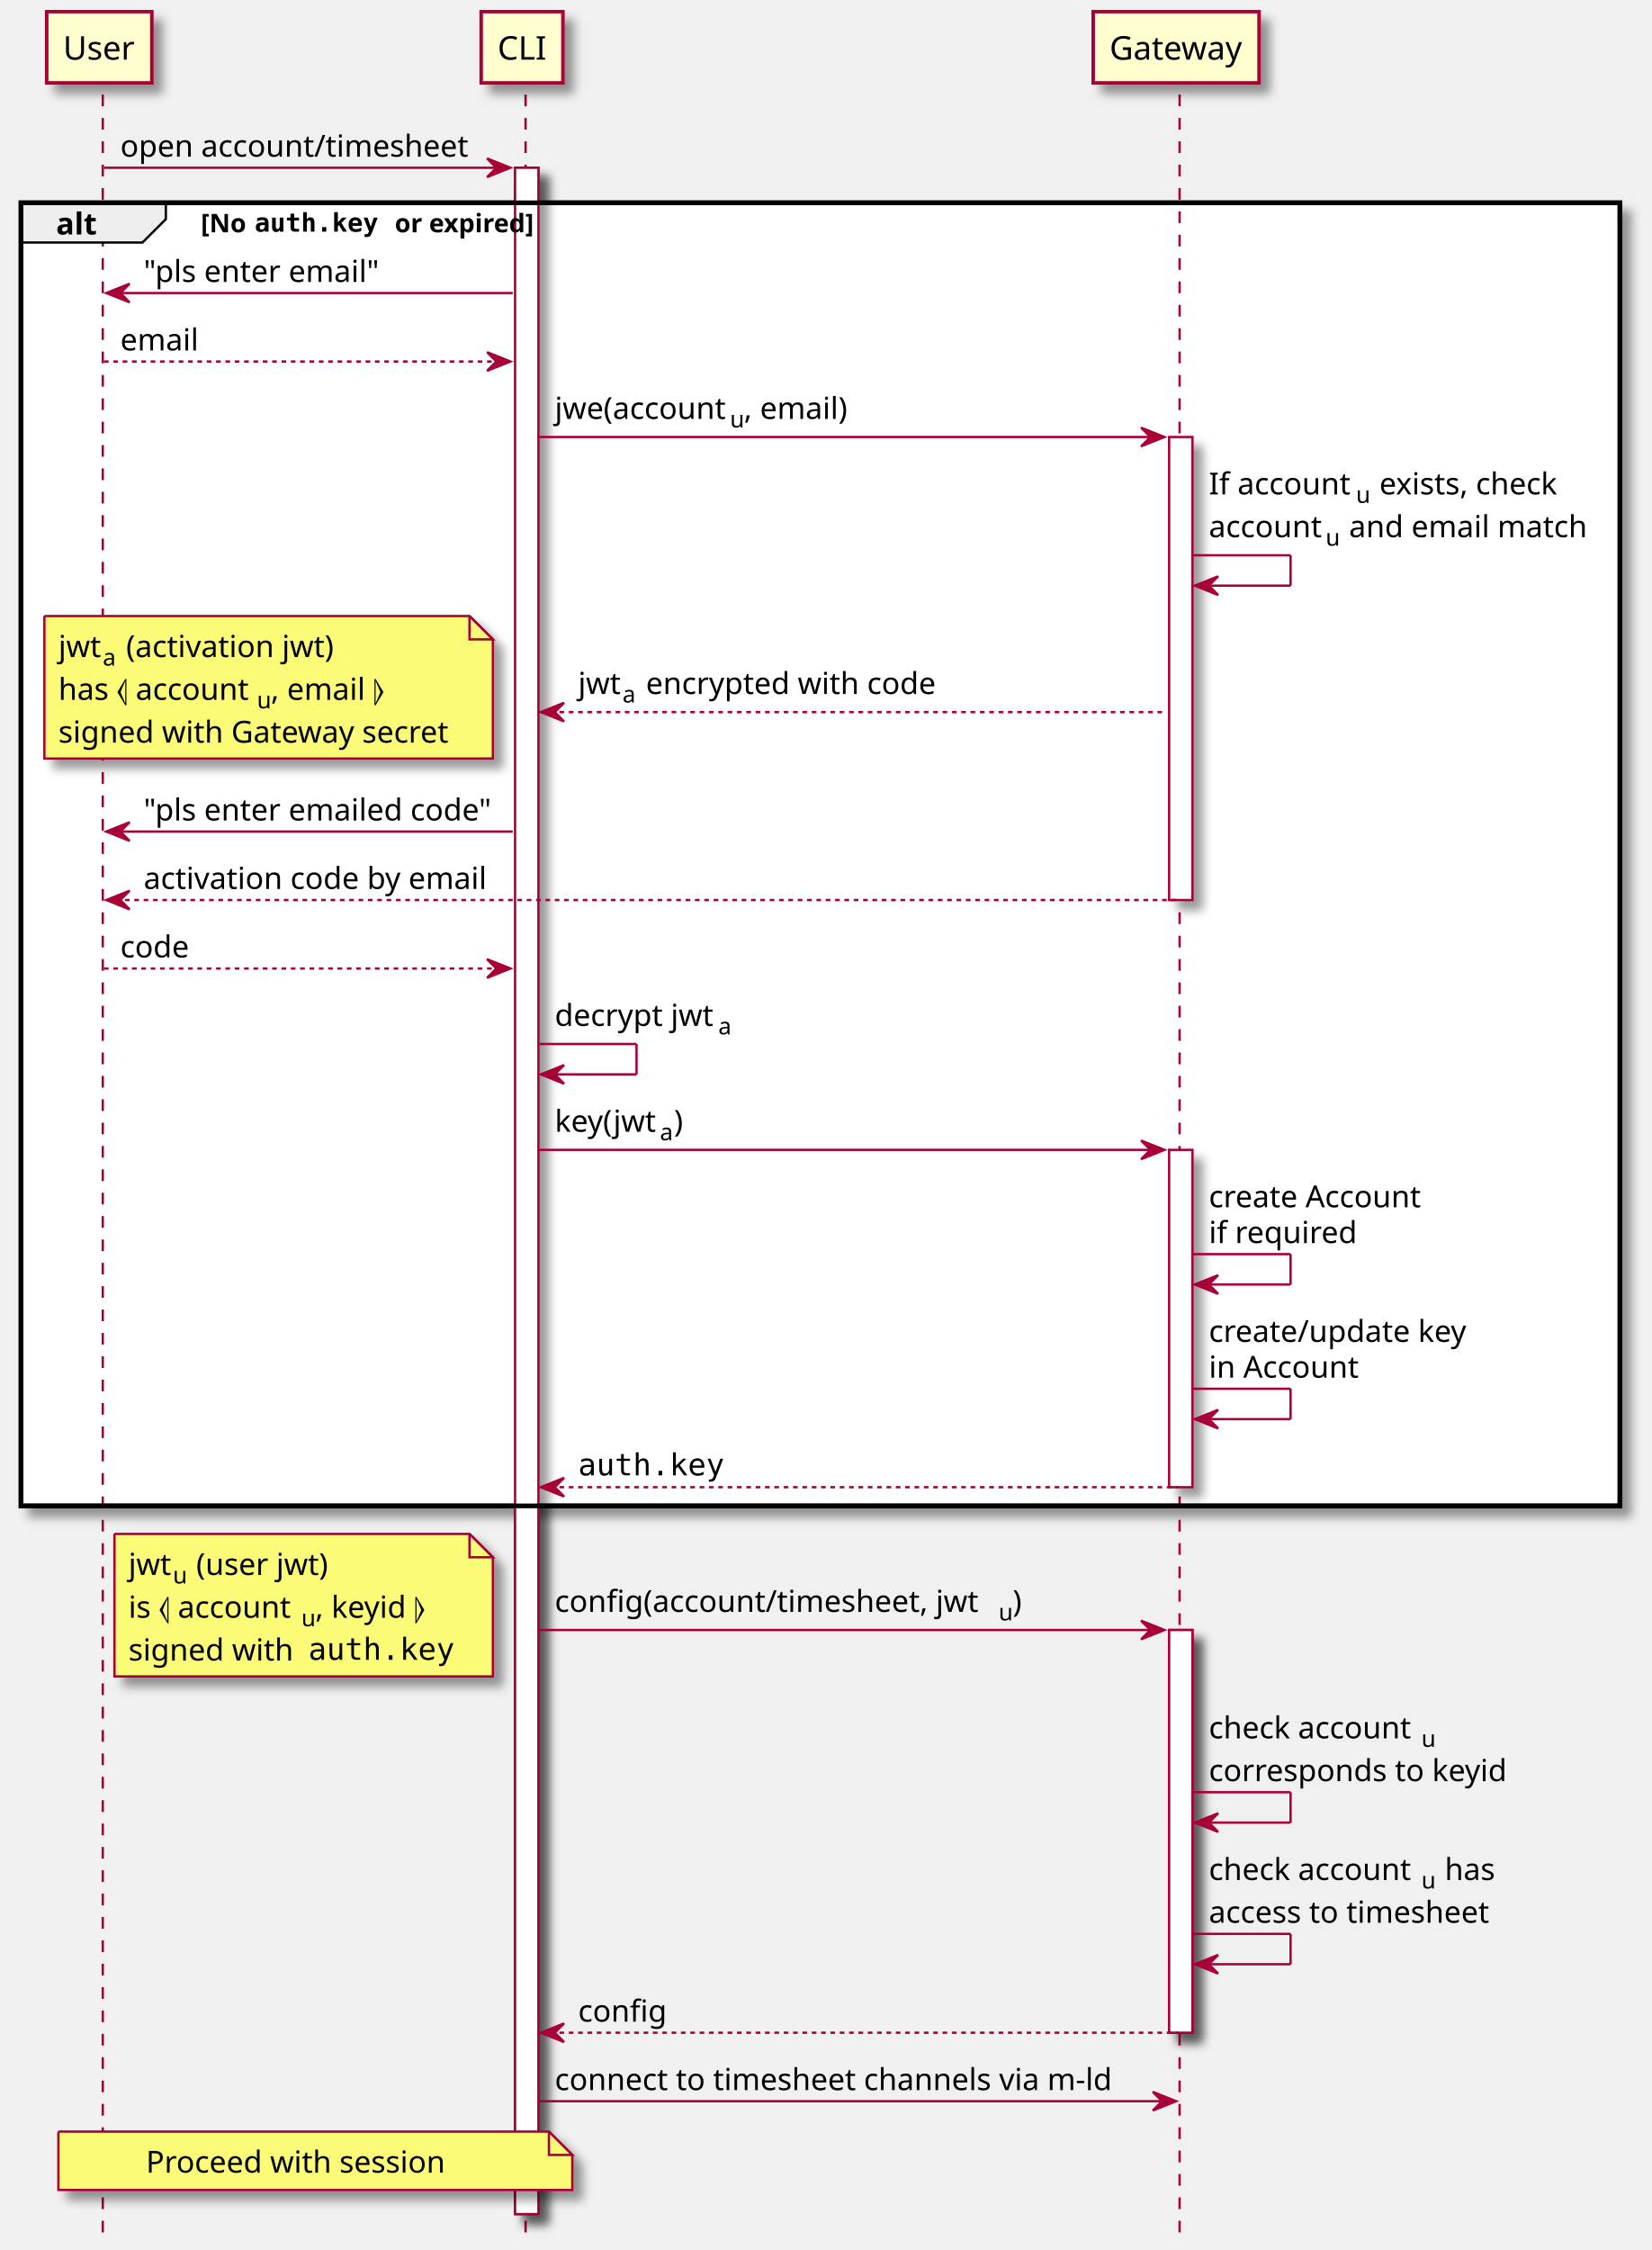
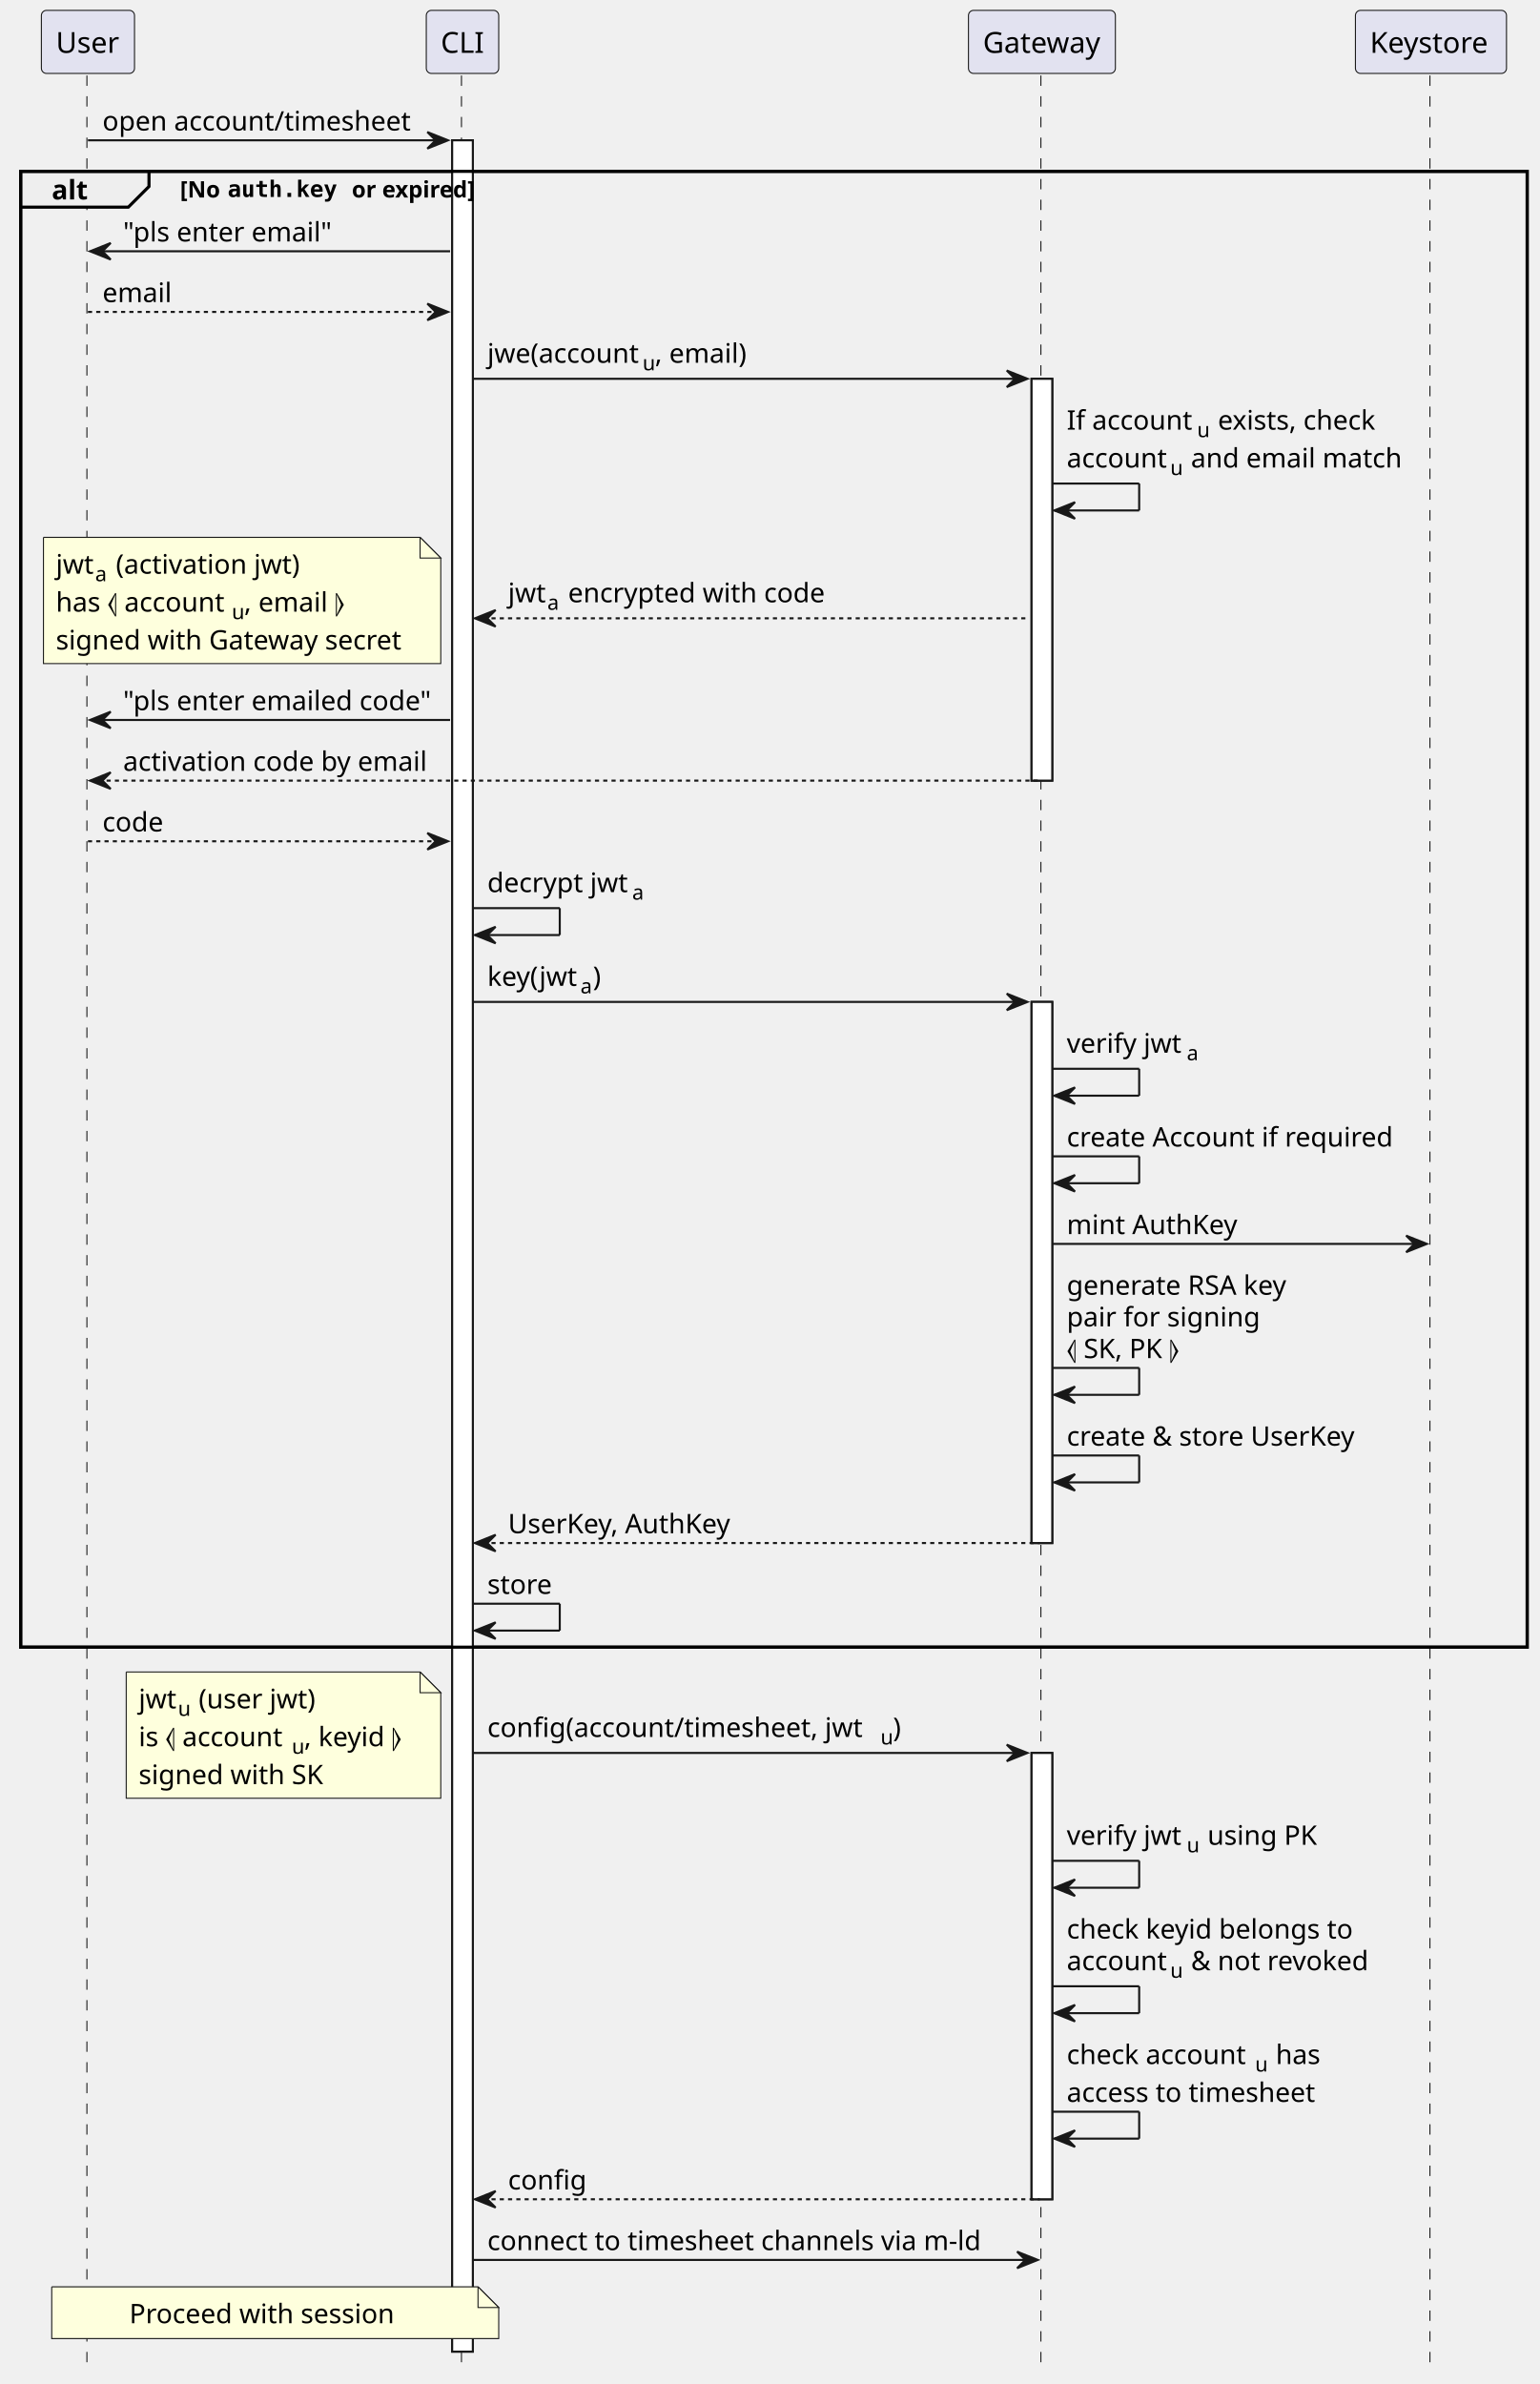
- <svg xmlns="http://www.w3.org/2000/svg" contentScriptType="application/ecmascript" contentStyleType="text/css" height="963px" preserveAspectRatio="none" style="width:707px;height:963px;background:#FFFFFF;" version="1.1" viewBox="0 0 707 963" width="707px" zoomAndPan="magnify">
-   <defs>
-     <filter height="300%" id="fnmnvqtg6krzo" width="300%" x="-1" y="-1">
-       <feGaussianBlur result="blurOut" stdDeviation="2.0" />
-       <feColorMatrix in="blurOut" result="blurOut2" type="matrix" values="0 0 0 0 0 0 0 0 0 0 0 0 0 0 0 0 0 0 .4 0" />
-       <feOffset dx="4.0" dy="4.0" in="blurOut2" result="blurOut3" />
-       <feBlend in="SourceGraphic" in2="blurOut3" mode="normal" />
-     </filter>
-   </defs>
+ <svg xmlns="http://www.w3.org/2000/svg" contentStyleType="text/css" height="1152px" preserveAspectRatio="none" style="width:744px;height:1152px;background:#FFFFFF;" version="1.1" viewBox="0 0 744 1152" width="744px" zoomAndPan="magnify">
+   <defs />
  <g>
-     <rect fill="#FFFFFF" filter="url(#fnmnvqtg6krzo)" height="875.828" style="stroke:#A80036;stroke-width:1.0;" width="10" x="220.5" y="71.799" />
-     <rect fill="#FFFFFF" filter="url(#fnmnvqtg6krzo)" height="198.174" style="stroke:#A80036;stroke-width:1.0;" width="10" x="500.5" y="187.041" />
-     <rect fill="#FFFFFF" filter="url(#fnmnvqtg6krzo)" height="144.375" style="stroke:#A80036;stroke-width:1.0;" width="10" x="500.5" y="492.147" />
-     <rect fill="#FFFFFF" filter="url(#fnmnvqtg6krzo)" height="172.363" style="stroke:#A80036;stroke-width:1.0;" width="10" x="500.5" y="697.643" />
-     <rect fill="#FFFFFF" filter="url(#fnmnvqtg6krzo)" height="557.723" style="stroke:#000000;stroke-width:2.0;" width="684.5" x="9" y="86.799" />
-     <line style="stroke:#A80036;stroke-width:1.0;stroke-dasharray:5.0,5.0;" x1="44" x2="44" y1="40.488" y2="956.627" />
-     <line style="stroke:#A80036;stroke-width:1.0;stroke-dasharray:5.0,5.0;" x1="225" x2="225" y1="40.488" y2="956.627" />
-     <line style="stroke:#A80036;stroke-width:1.0;stroke-dasharray:5.0,5.0;" x1="505" x2="505" y1="40.488" y2="956.627" />
-     <rect fill="#FEFECE" filter="url(#fnmnvqtg6krzo)" height="30.488" style="stroke:#A80036;stroke-width:1.5;" width="45" x="20" y="5" />
+     <rect fill="#FFFFFF" height="1068.559" style="stroke:#181818;stroke-width:1.0;" width="10" x="218.5" y="67.799" />
+     <rect fill="#FFFFFF" height="194.174" style="stroke:#181818;stroke-width:1.0;" width="10" x="498.5" y="183.041" />
+     <rect fill="#FFFFFF" height="261.484" style="stroke:#181818;stroke-width:1.0;" width="10" x="498.5" y="484.147" />
+     <rect fill="#FFFFFF" height="215.674" style="stroke:#181818;stroke-width:1.0;" width="10" x="498.5" y="847.062" />
+     <rect fill="none" height="713.143" style="stroke:#000000;stroke-width:1.5;" width="728" x="10" y="82.799" />
+     <line style="stroke:#181818;stroke-width:0.5;stroke-dasharray:5.0,5.0;" x1="42" x2="42" y1="36.488" y2="1145.357" />
+     <line style="stroke:#181818;stroke-width:0.5;stroke-dasharray:5.0,5.0;" x1="223" x2="223" y1="36.488" y2="1145.357" />
+     <line style="stroke:#181818;stroke-width:0.5;stroke-dasharray:5.0,5.0;" x1="503" x2="503" y1="36.488" y2="1145.357" />
+     <line style="stroke:#181818;stroke-width:0.5;stroke-dasharray:5.0,5.0;" x1="691" x2="691" y1="36.488" y2="1145.357" />
+     <rect fill="#E2E2F0" height="30.488" rx="2.5" ry="2.5" style="stroke:#181818;stroke-width:0.5;" width="45" x="20" y="5" />
    <text fill="#000000" font-family="sans-serif" font-size="14" lengthAdjust="spacing" textLength="31" x="27" y="25.535">User</text>
-     <rect fill="#FEFECE" filter="url(#fnmnvqtg6krzo)" height="30.488" style="stroke:#A80036;stroke-width:1.5;" width="35" x="206" y="5" />
+     <rect fill="#E2E2F0" height="30.488" rx="2.5" ry="2.5" style="stroke:#181818;stroke-width:0.5;" width="35" x="206" y="5" />
    <text fill="#000000" font-family="sans-serif" font-size="14" lengthAdjust="spacing" textLength="21" x="213" y="25.535">CLI</text>
-     <rect fill="#FEFECE" filter="url(#fnmnvqtg6krzo)" height="30.488" style="stroke:#A80036;stroke-width:1.5;" width="71" x="468" y="5" />
+     <rect fill="#E2E2F0" height="30.488" rx="2.5" ry="2.5" style="stroke:#181818;stroke-width:0.5;" width="71" x="468" y="5" />
    <text fill="#000000" font-family="sans-serif" font-size="14" lengthAdjust="spacing" textLength="57" x="475" y="25.535">Gateway</text>
-     <rect fill="#FFFFFF" filter="url(#fnmnvqtg6krzo)" height="875.828" style="stroke:#A80036;stroke-width:1.0;" width="10" x="220.5" y="71.799" />
-     <rect fill="#FFFFFF" filter="url(#fnmnvqtg6krzo)" height="198.174" style="stroke:#A80036;stroke-width:1.0;" width="10" x="500.5" y="187.041" />
-     <rect fill="#FFFFFF" filter="url(#fnmnvqtg6krzo)" height="144.375" style="stroke:#A80036;stroke-width:1.0;" width="10" x="500.5" y="492.147" />
-     <rect fill="#FFFFFF" filter="url(#fnmnvqtg6krzo)" height="172.363" style="stroke:#A80036;stroke-width:1.0;" width="10" x="500.5" y="697.643" />
-     <polygon fill="#A80036" points="208.5,67.799,218.5,71.799,208.5,75.799,212.5,71.799" style="stroke:#A80036;stroke-width:1.0;" />
-     <line style="stroke:#A80036;stroke-width:1.0;" x1="44.5" x2="214.5" y1="71.799" y2="71.799" />
-     <text fill="#000000" font-family="sans-serif" font-size="13" lengthAdjust="spacing" textLength="154" x="51.5" y="67.057">open account/timesheet</text>
-     <path d="M9,86.799 L71,86.799 L71,93.799 L61,103.799 L9,103.799 L9,86.799 " fill="#EEEEEE" style="stroke:#000000;stroke-width:1.0;" />
-     <rect fill="none" height="557.723" style="stroke:#000000;stroke-width:2.0;" width="684.5" x="9" y="86.799" />
-     <text fill="#000000" font-family="sans-serif" font-size="13" font-weight="bold" lengthAdjust="spacing" textLength="17" x="24" y="100.367">alt</text>
-     <text fill="#000000" font-family="sans-serif" font-size="11" font-weight="bold" lengthAdjust="spacing" textLength="19" x="86" y="99.434">[No</text>
-     <text fill="#000000" font-family="monospace" font-size="11" font-weight="bold" lengthAdjust="spacing" textLength="56" x="109" y="99.16">auth.key</text>
-     <text fill="#000000" font-family="sans-serif" font-size="11" font-weight="bold" lengthAdjust="spacing" textLength="61" x="169" y="99.434">or expired]</text>
-     <polygon fill="#A80036" points="55.5,121.42,45.5,125.42,55.5,129.42,51.5,125.42" style="stroke:#A80036;stroke-width:1.0;" />
-     <line style="stroke:#A80036;stroke-width:1.0;" x1="49.5" x2="219.5" y1="125.42" y2="125.42" />
-     <text fill="#000000" font-family="sans-serif" font-size="13" lengthAdjust="spacing" textLength="103" x="61.5" y="120.678">"pls enter email"</text>
-     <polygon fill="#A80036" points="208.5,150.731,218.5,154.731,208.5,158.731,212.5,154.731" style="stroke:#A80036;stroke-width:1.0;" />
-     <line style="stroke:#A80036;stroke-width:1.0;stroke-dasharray:2.0,2.0;" x1="44.5" x2="214.5" y1="154.731" y2="154.731" />
-     <text fill="#000000" font-family="sans-serif" font-size="13" lengthAdjust="spacing" textLength="34" x="51.5" y="149.988">email</text>
-     <polygon fill="#A80036" points="488.5,183.041,498.5,187.041,488.5,191.041,492.5,187.041" style="stroke:#A80036;stroke-width:1.0;" />
-     <line style="stroke:#A80036;stroke-width:1.0;" x1="230.5" x2="494.5" y1="187.041" y2="187.041" />
-     <text fill="#000000" font-family="sans-serif" font-size="13" lengthAdjust="spacing" textLength="75" x="237.5" y="179.299">jwe(account</text>
-     <text fill="#000000" font-family="sans-serif" font-size="10" lengthAdjust="spacing" textLength="6" x="312.5" y="182.932">u</text>
-     <text fill="#000000" font-family="sans-serif" font-size="13" lengthAdjust="spacing" textLength="46" x="318.5" y="179.299">, email)</text>
-     <line style="stroke:#A80036;stroke-width:1.0;" x1="510.5" x2="552.5" y1="237.662" y2="237.662" />
-     <line style="stroke:#A80036;stroke-width:1.0;" x1="552.5" x2="552.5" y1="237.662" y2="250.662" />
-     <line style="stroke:#A80036;stroke-width:1.0;" x1="511.5" x2="552.5" y1="250.662" y2="250.662" />
-     <polygon fill="#A80036" points="521.5,246.662,511.5,250.662,521.5,254.662,517.5,250.662" style="stroke:#A80036;stroke-width:1.0;" />
-     <text fill="#000000" font-family="sans-serif" font-size="13" lengthAdjust="spacing" textLength="63" x="517.5" y="211.609">If account</text>
-     <text fill="#000000" font-family="sans-serif" font-size="10" lengthAdjust="spacing" textLength="6" x="580.5" y="215.242">u</text>
-     <text fill="#000000" font-family="sans-serif" font-size="13" lengthAdjust="spacing" textLength="83" x="590.5" y="211.609">exists, check</text>
-     <text fill="#000000" font-family="sans-serif" font-size="13" lengthAdjust="spacing" textLength="50" x="517.5" y="229.92">account</text>
-     <text fill="#000000" font-family="sans-serif" font-size="10" lengthAdjust="spacing" textLength="6" x="567.5" y="233.553">u</text>
-     <text fill="#000000" font-family="sans-serif" font-size="13" lengthAdjust="spacing" textLength="104" x="577.5" y="229.92">and email match</text>
-     <polygon fill="#A80036" points="241.5,300.783,231.5,304.783,241.5,308.783,237.5,304.783" style="stroke:#A80036;stroke-width:1.0;" />
-     <line style="stroke:#A80036;stroke-width:1.0;stroke-dasharray:2.0,2.0;" x1="235.5" x2="499.5" y1="304.783" y2="304.783" />
-     <text fill="#000000" font-family="sans-serif" font-size="13" lengthAdjust="spacing" textLength="19" x="247.5" y="297.041">jwt</text>
-     <text fill="#000000" font-family="sans-serif" font-size="10" lengthAdjust="spacing" textLength="6" x="266.5" y="300.674">a</text>
-     <text fill="#000000" font-family="sans-serif" font-size="13" lengthAdjust="spacing" textLength="127" x="276.5" y="297.041">encrypted with code</text>
-     <path d="M19,263.662 L19,324.662 L211,324.662 L211,273.662 L201,263.662 L19,263.662 " fill="#FBFB77" filter="url(#fnmnvqtg6krzo)" style="stroke:#A80036;stroke-width:1.0;" />
-     <path d="M201,263.662 L201,273.662 L211,273.662 L201,263.662 " fill="#FBFB77" style="stroke:#A80036;stroke-width:1.0;" />
-     <text fill="#000000" font-family="sans-serif" font-size="13" lengthAdjust="spacing" textLength="19" x="25" y="281.231">jwt</text>
-     <text fill="#000000" font-family="sans-serif" font-size="10" lengthAdjust="spacing" textLength="6" x="44" y="284.863">a</text>
-     <text fill="#000000" font-family="sans-serif" font-size="13" lengthAdjust="spacing" textLength="93" x="54" y="281.231">(activation jwt)</text>
-     <text fill="#000000" font-family="sans-serif" font-size="13" lengthAdjust="spacing" textLength="85" x="25" y="299.541">has ⦉ account</text>
-     <text fill="#000000" font-family="sans-serif" font-size="10" lengthAdjust="spacing" textLength="6" x="110" y="303.174">u</text>
-     <text fill="#000000" font-family="sans-serif" font-size="13" lengthAdjust="spacing" textLength="51" x="116" y="299.541">, email ⦊</text>
-     <text fill="#000000" font-family="sans-serif" font-size="13" lengthAdjust="spacing" textLength="171" x="25" y="317.852">signed with Gateway secret</text>
-     <polygon fill="#A80036" points="55.5,351.904,45.5,355.904,55.5,359.904,51.5,355.904" style="stroke:#A80036;stroke-width:1.0;" />
-     <line style="stroke:#A80036;stroke-width:1.0;" x1="49.5" x2="219.5" y1="355.904" y2="355.904" />
-     <text fill="#000000" font-family="sans-serif" font-size="13" lengthAdjust="spacing" textLength="152" x="61.5" y="351.162">"pls enter emailed code"</text>
-     <polygon fill="#A80036" points="55.5,381.215,45.5,385.215,55.5,389.215,51.5,385.215" style="stroke:#A80036;stroke-width:1.0;" />
-     <line style="stroke:#A80036;stroke-width:1.0;stroke-dasharray:2.0,2.0;" x1="49.5" x2="504.5" y1="385.215" y2="385.215" />
-     <text fill="#000000" font-family="sans-serif" font-size="13" lengthAdjust="spacing" textLength="153" x="61.5" y="380.473">activation code by email</text>
-     <polygon fill="#A80036" points="208.5,410.525,218.5,414.525,208.5,418.525,212.5,414.525" style="stroke:#A80036;stroke-width:1.0;" />
-     <line style="stroke:#A80036;stroke-width:1.0;stroke-dasharray:2.0,2.0;" x1="44.5" x2="214.5" y1="414.525" y2="414.525" />
-     <text fill="#000000" font-family="sans-serif" font-size="13" lengthAdjust="spacing" textLength="30" x="51.5" y="409.783">code</text>
-     <line style="stroke:#A80036;stroke-width:1.0;" x1="230.5" x2="272.5" y1="446.836" y2="446.836" />
-     <line style="stroke:#A80036;stroke-width:1.0;" x1="272.5" x2="272.5" y1="446.836" y2="459.836" />
-     <line style="stroke:#A80036;stroke-width:1.0;" x1="231.5" x2="272.5" y1="459.836" y2="459.836" />
-     <polygon fill="#A80036" points="241.5,455.836,231.5,459.836,241.5,463.836,237.5,459.836" style="stroke:#A80036;stroke-width:1.0;" />
-     <text fill="#000000" font-family="sans-serif" font-size="13" lengthAdjust="spacing" textLength="70" x="237.5" y="439.094">decrypt jwt</text>
-     <text fill="#000000" font-family="sans-serif" font-size="10" lengthAdjust="spacing" textLength="6" x="307.5" y="442.727">a</text>
-     <polygon fill="#A80036" points="488.5,488.147,498.5,492.147,488.5,496.147,492.5,492.147" style="stroke:#A80036;stroke-width:1.0;" />
-     <line style="stroke:#A80036;stroke-width:1.0;" x1="230.5" x2="494.5" y1="492.147" y2="492.147" />
-     <text fill="#000000" font-family="sans-serif" font-size="13" lengthAdjust="spacing" textLength="45" x="237.5" y="484.404">key(jwt</text>
-     <text fill="#000000" font-family="sans-serif" font-size="10" lengthAdjust="spacing" textLength="6" x="282.5" y="488.037">a</text>
-     <text fill="#000000" font-family="sans-serif" font-size="13" lengthAdjust="spacing" textLength="4" x="288.5" y="484.404">)</text>
-     <line style="stroke:#A80036;stroke-width:1.0;" x1="510.5" x2="552.5" y1="536.768" y2="536.768" />
-     <line style="stroke:#A80036;stroke-width:1.0;" x1="552.5" x2="552.5" y1="536.768" y2="549.768" />
-     <line style="stroke:#A80036;stroke-width:1.0;" x1="511.5" x2="552.5" y1="549.768" y2="549.768" />
-     <polygon fill="#A80036" points="521.5,545.768,511.5,549.768,521.5,553.768,517.5,549.768" style="stroke:#A80036;stroke-width:1.0;" />
-     <text fill="#000000" font-family="sans-serif" font-size="13" lengthAdjust="spacing" textLength="94" x="517.5" y="516.715">create Account</text>
-     <text fill="#000000" font-family="sans-serif" font-size="13" lengthAdjust="spacing" textLength="65" x="517.5" y="532.025">if required</text>
-     <line style="stroke:#A80036;stroke-width:1.0;" x1="510.5" x2="552.5" y1="594.389" y2="594.389" />
-     <line style="stroke:#A80036;stroke-width:1.0;" x1="552.5" x2="552.5" y1="594.389" y2="607.389" />
-     <line style="stroke:#A80036;stroke-width:1.0;" x1="511.5" x2="552.5" y1="607.389" y2="607.389" />
-     <polygon fill="#A80036" points="521.5,603.389,511.5,607.389,521.5,611.389,517.5,607.389" style="stroke:#A80036;stroke-width:1.0;" />
-     <text fill="#000000" font-family="sans-serif" font-size="13" lengthAdjust="spacing" textLength="114" x="517.5" y="574.336">create/update key</text>
-     <text fill="#000000" font-family="sans-serif" font-size="13" lengthAdjust="spacing" textLength="68" x="517.5" y="589.646">in Account</text>
-     <polygon fill="#A80036" points="241.5,632.521,231.5,636.521,241.5,640.521,237.5,636.521" style="stroke:#A80036;stroke-width:1.0;" />
-     <line style="stroke:#A80036;stroke-width:1.0;stroke-dasharray:2.0,2.0;" x1="235.5" x2="504.5" y1="636.521" y2="636.521" />
-     <text fill="#000000" font-family="monospace" font-size="13" lengthAdjust="spacing" textLength="64" x="247.5" y="631.456">auth.key</text>
-     <polygon fill="#A80036" points="488.5,693.643,498.5,697.643,488.5,701.643,492.5,697.643" style="stroke:#A80036;stroke-width:1.0;" />
-     <line style="stroke:#A80036;stroke-width:1.0;" x1="230.5" x2="494.5" y1="697.643" y2="697.643" />
-     <text fill="#000000" font-family="sans-serif" font-size="13" lengthAdjust="spacing" textLength="190" x="237.5" y="689.9">config(account/timesheet, jwt</text>
-     <text fill="#000000" font-family="sans-serif" font-size="10" lengthAdjust="spacing" textLength="6" x="427.5" y="693.533">u</text>
-     <text fill="#000000" font-family="sans-serif" font-size="13" lengthAdjust="spacing" textLength="4" x="433.5" y="689.9">)</text>
-     <path d="M49,656.521 L49,717.521 L211,717.521 L211,666.521 L201,656.521 L49,656.521 " fill="#FBFB77" filter="url(#fnmnvqtg6krzo)" style="stroke:#A80036;stroke-width:1.0;" />
-     <path d="M201,656.521 L201,666.521 L211,666.521 L201,656.521 " fill="#FBFB77" style="stroke:#A80036;stroke-width:1.0;" />
-     <text fill="#000000" font-family="sans-serif" font-size="13" lengthAdjust="spacing" textLength="19" x="55" y="674.09">jwt</text>
-     <text fill="#000000" font-family="sans-serif" font-size="10" lengthAdjust="spacing" textLength="6" x="74" y="677.723">u</text>
-     <text fill="#000000" font-family="sans-serif" font-size="13" lengthAdjust="spacing" textLength="58" x="84" y="674.09">(user jwt)</text>
-     <text fill="#000000" font-family="sans-serif" font-size="13" lengthAdjust="spacing" textLength="74" x="55" y="692.4">is ⦉ account</text>
-     <text fill="#000000" font-family="sans-serif" font-size="10" lengthAdjust="spacing" textLength="6" x="129" y="696.033">u</text>
-     <text fill="#000000" font-family="sans-serif" font-size="13" lengthAdjust="spacing" textLength="51" x="135" y="692.4">, keyid ⦊</text>
-     <text fill="#000000" font-family="sans-serif" font-size="13" lengthAdjust="spacing" textLength="73" x="55" y="710.711">signed with</text>
-     <text fill="#000000" font-family="monospace" font-size="13" lengthAdjust="spacing" textLength="64" x="132" y="710.387">auth.key</text>
-     <line style="stroke:#A80036;stroke-width:1.0;" x1="510.5" x2="552.5" y1="767.074" y2="767.074" />
-     <line style="stroke:#A80036;stroke-width:1.0;" x1="552.5" x2="552.5" y1="767.074" y2="780.074" />
-     <line style="stroke:#A80036;stroke-width:1.0;" x1="511.5" x2="552.5" y1="780.074" y2="780.074" />
-     <polygon fill="#A80036" points="521.5,776.074,511.5,780.074,521.5,784.074,517.5,780.074" style="stroke:#A80036;stroke-width:1.0;" />
-     <text fill="#000000" font-family="sans-serif" font-size="13" lengthAdjust="spacing" textLength="91" x="517.5" y="744.021">check account</text>
-     <text fill="#000000" font-family="sans-serif" font-size="10" lengthAdjust="spacing" textLength="6" x="608.5" y="747.654">u</text>
-     <text fill="#000000" font-family="sans-serif" font-size="13" lengthAdjust="spacing" textLength="133" x="517.5" y="762.332">corresponds to keyid</text>
-     <line style="stroke:#A80036;stroke-width:1.0;" x1="510.5" x2="552.5" y1="827.695" y2="827.695" />
-     <line style="stroke:#A80036;stroke-width:1.0;" x1="552.5" x2="552.5" y1="827.695" y2="840.695" />
-     <line style="stroke:#A80036;stroke-width:1.0;" x1="511.5" x2="552.5" y1="840.695" y2="840.695" />
-     <polygon fill="#A80036" points="521.5,836.695,511.5,840.695,521.5,844.695,517.5,840.695" style="stroke:#A80036;stroke-width:1.0;" />
-     <text fill="#000000" font-family="sans-serif" font-size="13" lengthAdjust="spacing" textLength="91" x="517.5" y="804.643">check account</text>
-     <text fill="#000000" font-family="sans-serif" font-size="10" lengthAdjust="spacing" textLength="6" x="608.5" y="808.275">u</text>
-     <text fill="#000000" font-family="sans-serif" font-size="13" lengthAdjust="spacing" textLength="22" x="618.5" y="804.643">has</text>
-     <text fill="#000000" font-family="sans-serif" font-size="13" lengthAdjust="spacing" textLength="125" x="517.5" y="822.953">access to timesheet</text>
-     <polygon fill="#A80036" points="241.5,866.006,231.5,870.006,241.5,874.006,237.5,870.006" style="stroke:#A80036;stroke-width:1.0;" />
-     <line style="stroke:#A80036;stroke-width:1.0;stroke-dasharray:2.0,2.0;" x1="235.5" x2="504.5" y1="870.006" y2="870.006" />
-     <text fill="#000000" font-family="sans-serif" font-size="13" lengthAdjust="spacing" textLength="40" x="247.5" y="865.264">config</text>
-     <polygon fill="#A80036" points="493.5,895.316,503.5,899.316,493.5,903.316,497.5,899.316" style="stroke:#A80036;stroke-width:1.0;" />
-     <line style="stroke:#A80036;stroke-width:1.0;" x1="230.5" x2="499.5" y1="899.316" y2="899.316" />
-     <text fill="#000000" font-family="sans-serif" font-size="13" lengthAdjust="spacing" textLength="251" x="237.5" y="894.574">connect to timesheet channels via m-ld</text>
-     <path d="M25,912.316 L25,937.316 L245,937.316 L245,922.316 L235,912.316 L25,912.316 " fill="#FBFB77" filter="url(#fnmnvqtg6krzo)" style="stroke:#A80036;stroke-width:1.0;" />
-     <path d="M235,912.316 L235,922.316 L245,922.316 L235,912.316 " fill="#FBFB77" style="stroke:#A80036;stroke-width:1.0;" />
-     <text fill="#000000" font-family="sans-serif" font-size="13" lengthAdjust="spacing" textLength="132" x="62.5" y="929.885">Proceed with session</text>
+     <rect fill="#E2E2F0" height="30.488" rx="2.5" ry="2.5" style="stroke:#181818;stroke-width:0.5;" width="73" x="655" y="5" />
+     <text fill="#000000" font-family="sans-serif" font-size="14" lengthAdjust="spacing" textLength="59" x="662" y="25.535">Keystore</text>
+     <rect fill="#FFFFFF" height="1068.559" style="stroke:#181818;stroke-width:1.0;" width="10" x="218.5" y="67.799" />
+     <rect fill="#FFFFFF" height="194.174" style="stroke:#181818;stroke-width:1.0;" width="10" x="498.5" y="183.041" />
+     <rect fill="#FFFFFF" height="261.484" style="stroke:#181818;stroke-width:1.0;" width="10" x="498.5" y="484.147" />
+     <rect fill="#FFFFFF" height="215.674" style="stroke:#181818;stroke-width:1.0;" width="10" x="498.5" y="847.062" />
+     <polygon fill="#181818" points="206.5,63.799,216.5,67.799,206.5,71.799,210.5,67.799" style="stroke:#181818;stroke-width:1.0;" />
+     <line style="stroke:#181818;stroke-width:1.0;" x1="42.5" x2="212.5" y1="67.799" y2="67.799" />
+     <text fill="#000000" font-family="sans-serif" font-size="13" lengthAdjust="spacing" textLength="154" x="49.5" y="63.057">open account/timesheet</text>
+     <path d="M10,82.799 L72,82.799 L72,90.109 L62,100.109 L10,100.109 L10,82.799 " fill="#EEEEEE" style="stroke:#000000;stroke-width:1.5;" />
+     <rect fill="none" height="713.143" style="stroke:#000000;stroke-width:1.5;" width="728" x="10" y="82.799" />
+     <text fill="#000000" font-family="sans-serif" font-size="13" font-weight="bold" lengthAdjust="spacing" textLength="17" x="25" y="96.367">alt</text>
+     <text fill="#000000" font-family="sans-serif" font-size="11" font-weight="bold" lengthAdjust="spacing" textLength="19" x="87" y="95.434">[No</text>
+     <text fill="#000000" font-family="monospace" font-size="11" font-weight="bold" lengthAdjust="spacing" textLength="56" x="110" y="95.16">auth.key</text>
+     <text fill="#000000" font-family="sans-serif" font-size="11" font-weight="bold" lengthAdjust="spacing" textLength="61" x="170" y="95.434">or expired]</text>
+     <polygon fill="#181818" points="53.5,117.42,43.5,121.42,53.5,125.42,49.5,121.42" style="stroke:#181818;stroke-width:1.0;" />
+     <line style="stroke:#181818;stroke-width:1.0;" x1="47.5" x2="217.5" y1="121.42" y2="121.42" />
+     <text fill="#000000" font-family="sans-serif" font-size="13" lengthAdjust="spacing" textLength="103" x="59.5" y="116.678">"pls enter email"</text>
+     <polygon fill="#181818" points="206.5,146.731,216.5,150.731,206.5,154.731,210.5,150.731" style="stroke:#181818;stroke-width:1.0;" />
+     <line style="stroke:#181818;stroke-width:1.0;stroke-dasharray:2.0,2.0;" x1="42.5" x2="212.5" y1="150.731" y2="150.731" />
+     <text fill="#000000" font-family="sans-serif" font-size="13" lengthAdjust="spacing" textLength="34" x="49.5" y="145.988">email</text>
+     <polygon fill="#181818" points="486.5,179.041,496.5,183.041,486.5,187.041,490.5,183.041" style="stroke:#181818;stroke-width:1.0;" />
+     <line style="stroke:#181818;stroke-width:1.0;" x1="228.5" x2="492.5" y1="183.041" y2="183.041" />
+     <text fill="#000000" font-family="sans-serif" font-size="13" lengthAdjust="spacing" textLength="75" x="235.5" y="175.299">jwe(account</text>
+     <text fill="#000000" font-family="sans-serif" font-size="10" lengthAdjust="spacing" textLength="6" x="310.5" y="178.932">u</text>
+     <text fill="#000000" font-family="sans-serif" font-size="13" lengthAdjust="spacing" textLength="46" x="316.5" y="175.299">, email)</text>
+     <line style="stroke:#181818;stroke-width:1.0;" x1="508.5" x2="550.5" y1="233.662" y2="233.662" />
+     <line style="stroke:#181818;stroke-width:1.0;" x1="550.5" x2="550.5" y1="233.662" y2="246.662" />
+     <line style="stroke:#181818;stroke-width:1.0;" x1="509.5" x2="550.5" y1="246.662" y2="246.662" />
+     <polygon fill="#181818" points="519.5,242.662,509.5,246.662,519.5,250.662,515.5,246.662" style="stroke:#181818;stroke-width:1.0;" />
+     <text fill="#000000" font-family="sans-serif" font-size="13" lengthAdjust="spacing" textLength="63" x="515.5" y="207.609">If account</text>
+     <text fill="#000000" font-family="sans-serif" font-size="10" lengthAdjust="spacing" textLength="6" x="578.5" y="211.242">u</text>
+     <text fill="#000000" font-family="sans-serif" font-size="13" lengthAdjust="spacing" textLength="83" x="588.5" y="207.609">exists, check</text>
+     <text fill="#000000" font-family="sans-serif" font-size="13" lengthAdjust="spacing" textLength="50" x="515.5" y="225.92">account</text>
+     <text fill="#000000" font-family="sans-serif" font-size="10" lengthAdjust="spacing" textLength="6" x="565.5" y="229.553">u</text>
+     <text fill="#000000" font-family="sans-serif" font-size="13" lengthAdjust="spacing" textLength="104" x="575.5" y="225.92">and email match</text>
+     <polygon fill="#181818" points="239.5,294.783,229.5,298.783,239.5,302.783,235.5,298.783" style="stroke:#181818;stroke-width:1.0;" />
+     <line style="stroke:#181818;stroke-width:1.0;stroke-dasharray:2.0,2.0;" x1="233.5" x2="497.5" y1="298.783" y2="298.783" />
+     <text fill="#000000" font-family="sans-serif" font-size="13" lengthAdjust="spacing" textLength="19" x="245.5" y="291.041">jwt</text>
+     <text fill="#000000" font-family="sans-serif" font-size="10" lengthAdjust="spacing" textLength="6" x="264.5" y="294.674">a</text>
+     <text fill="#000000" font-family="sans-serif" font-size="13" lengthAdjust="spacing" textLength="127" x="274.5" y="291.041">encrypted with code</text>
+     <path d="M21,259.662 L21,320.662 L213,320.662 L213,269.662 L203,259.662 L21,259.662 " fill="#FEFFDD" style="stroke:#181818;stroke-width:0.5;" />
+     <path d="M203,259.662 L203,269.662 L213,269.662 L203,259.662 " fill="#FEFFDD" style="stroke:#181818;stroke-width:0.5;" />
+     <text fill="#000000" font-family="sans-serif" font-size="13" lengthAdjust="spacing" textLength="19" x="27" y="277.231">jwt</text>
+     <text fill="#000000" font-family="sans-serif" font-size="10" lengthAdjust="spacing" textLength="6" x="46" y="280.863">a</text>
+     <text fill="#000000" font-family="sans-serif" font-size="13" lengthAdjust="spacing" textLength="93" x="56" y="277.231">(activation jwt)</text>
+     <text fill="#000000" font-family="sans-serif" font-size="13" lengthAdjust="spacing" textLength="85" x="27" y="295.541">has ⦉ account</text>
+     <text fill="#000000" font-family="sans-serif" font-size="10" lengthAdjust="spacing" textLength="6" x="112" y="299.174">u</text>
+     <text fill="#000000" font-family="sans-serif" font-size="13" lengthAdjust="spacing" textLength="51" x="118" y="295.541">, email ⦊</text>
+     <text fill="#000000" font-family="sans-serif" font-size="13" lengthAdjust="spacing" textLength="171" x="27" y="313.852">signed with Gateway secret</text>
+     <polygon fill="#181818" points="53.5,343.904,43.5,347.904,53.5,351.904,49.5,347.904" style="stroke:#181818;stroke-width:1.0;" />
+     <line style="stroke:#181818;stroke-width:1.0;" x1="47.5" x2="217.5" y1="347.904" y2="347.904" />
+     <text fill="#000000" font-family="sans-serif" font-size="13" lengthAdjust="spacing" textLength="152" x="59.5" y="343.162">"pls enter emailed code"</text>
+     <polygon fill="#181818" points="53.5,373.215,43.5,377.215,53.5,381.215,49.5,377.215" style="stroke:#181818;stroke-width:1.0;" />
+     <line style="stroke:#181818;stroke-width:1.0;stroke-dasharray:2.0,2.0;" x1="47.5" x2="502.5" y1="377.215" y2="377.215" />
+     <text fill="#000000" font-family="sans-serif" font-size="13" lengthAdjust="spacing" textLength="153" x="59.5" y="372.473">activation code by email</text>
+     <polygon fill="#181818" points="206.5,402.525,216.5,406.525,206.5,410.525,210.5,406.525" style="stroke:#181818;stroke-width:1.0;" />
+     <line style="stroke:#181818;stroke-width:1.0;stroke-dasharray:2.0,2.0;" x1="42.5" x2="212.5" y1="406.525" y2="406.525" />
+     <text fill="#000000" font-family="sans-serif" font-size="13" lengthAdjust="spacing" textLength="30" x="49.5" y="401.783">code</text>
+     <line style="stroke:#181818;stroke-width:1.0;" x1="228.5" x2="270.5" y1="438.836" y2="438.836" />
+     <line style="stroke:#181818;stroke-width:1.0;" x1="270.5" x2="270.5" y1="438.836" y2="451.836" />
+     <line style="stroke:#181818;stroke-width:1.0;" x1="229.5" x2="270.5" y1="451.836" y2="451.836" />
+     <polygon fill="#181818" points="239.5,447.836,229.5,451.836,239.5,455.836,235.5,451.836" style="stroke:#181818;stroke-width:1.0;" />
+     <text fill="#000000" font-family="sans-serif" font-size="13" lengthAdjust="spacing" textLength="70" x="235.5" y="431.094">decrypt jwt</text>
+     <text fill="#000000" font-family="sans-serif" font-size="10" lengthAdjust="spacing" textLength="6" x="305.5" y="434.727">a</text>
+     <polygon fill="#181818" points="486.5,480.147,496.5,484.147,486.5,488.147,490.5,484.147" style="stroke:#181818;stroke-width:1.0;" />
+     <line style="stroke:#181818;stroke-width:1.0;" x1="228.5" x2="492.5" y1="484.147" y2="484.147" />
+     <text fill="#000000" font-family="sans-serif" font-size="13" lengthAdjust="spacing" textLength="45" x="235.5" y="476.404">key(jwt</text>
+     <text fill="#000000" font-family="sans-serif" font-size="10" lengthAdjust="spacing" textLength="6" x="280.5" y="480.037">a</text>
+     <text fill="#000000" font-family="sans-serif" font-size="13" lengthAdjust="spacing" textLength="4" x="286.5" y="476.404">)</text>
+     <line style="stroke:#181818;stroke-width:1.0;" x1="508.5" x2="550.5" y1="516.457" y2="516.457" />
+     <line style="stroke:#181818;stroke-width:1.0;" x1="550.5" x2="550.5" y1="516.457" y2="529.457" />
+     <line style="stroke:#181818;stroke-width:1.0;" x1="509.5" x2="550.5" y1="529.457" y2="529.457" />
+     <polygon fill="#181818" points="519.5,525.457,509.5,529.457,519.5,533.457,515.5,529.457" style="stroke:#181818;stroke-width:1.0;" />
+     <text fill="#000000" font-family="sans-serif" font-size="13" lengthAdjust="spacing" textLength="58" x="515.5" y="508.715">verify jwt</text>
+     <text fill="#000000" font-family="sans-serif" font-size="10" lengthAdjust="spacing" textLength="6" x="573.5" y="512.348">a</text>
+     <line style="stroke:#181818;stroke-width:1.0;" x1="508.5" x2="550.5" y1="558.768" y2="558.768" />
+     <line style="stroke:#181818;stroke-width:1.0;" x1="550.5" x2="550.5" y1="558.768" y2="571.768" />
+     <line style="stroke:#181818;stroke-width:1.0;" x1="509.5" x2="550.5" y1="571.768" y2="571.768" />
+     <polygon fill="#181818" points="519.5,567.768,509.5,571.768,519.5,575.768,515.5,571.768" style="stroke:#181818;stroke-width:1.0;" />
+     <text fill="#000000" font-family="sans-serif" font-size="13" lengthAdjust="spacing" textLength="163" x="515.5" y="554.025">create Account if required</text>
+     <polygon fill="#181818" points="679.5,597.078,689.5,601.078,679.5,605.078,683.5,601.078" style="stroke:#181818;stroke-width:1.0;" />
+     <line style="stroke:#181818;stroke-width:1.0;" x1="508.5" x2="685.5" y1="601.078" y2="601.078" />
+     <text fill="#000000" font-family="sans-serif" font-size="13" lengthAdjust="spacing" textLength="85" x="515.5" y="596.336">mint AuthKey</text>
+     <line style="stroke:#181818;stroke-width:1.0;" x1="508.5" x2="550.5" y1="661.01" y2="661.01" />
+     <line style="stroke:#181818;stroke-width:1.0;" x1="550.5" x2="550.5" y1="661.01" y2="674.01" />
+     <line style="stroke:#181818;stroke-width:1.0;" x1="509.5" x2="550.5" y1="674.01" y2="674.01" />
+     <polygon fill="#181818" points="519.5,670.01,509.5,674.01,519.5,678.01,515.5,674.01" style="stroke:#181818;stroke-width:1.0;" />
+     <text fill="#000000" font-family="sans-serif" font-size="13" lengthAdjust="spacing" textLength="108" x="515.5" y="625.646">generate RSA key</text>
+     <text fill="#000000" font-family="sans-serif" font-size="13" lengthAdjust="spacing" textLength="97" x="515.5" y="640.957">pair for signing</text>
+     <text fill="#000000" font-family="sans-serif" font-size="13" lengthAdjust="spacing" textLength="56" x="515.5" y="656.268">⦉ SK, PK ⦊</text>
+     <line style="stroke:#181818;stroke-width:1.0;" x1="508.5" x2="550.5" y1="703.32" y2="703.32" />
+     <line style="stroke:#181818;stroke-width:1.0;" x1="550.5" x2="550.5" y1="703.32" y2="716.32" />
+     <line style="stroke:#181818;stroke-width:1.0;" x1="509.5" x2="550.5" y1="716.32" y2="716.32" />
+     <polygon fill="#181818" points="519.5,712.32,509.5,716.32,519.5,720.32,515.5,716.32" style="stroke:#181818;stroke-width:1.0;" />
+     <text fill="#000000" font-family="sans-serif" font-size="13" lengthAdjust="spacing" textLength="141" x="515.5" y="698.578">create &amp; store UserKey</text>
+     <polygon fill="#181818" points="239.5,741.631,229.5,745.631,239.5,749.631,235.5,745.631" style="stroke:#181818;stroke-width:1.0;" />
+     <line style="stroke:#181818;stroke-width:1.0;stroke-dasharray:2.0,2.0;" x1="233.5" x2="502.5" y1="745.631" y2="745.631" />
+     <text fill="#000000" font-family="sans-serif" font-size="13" lengthAdjust="spacing" textLength="110" x="245.5" y="740.889">UserKey, AuthKey</text>
+     <line style="stroke:#181818;stroke-width:1.0;" x1="228.5" x2="270.5" y1="774.941" y2="774.941" />
+     <line style="stroke:#181818;stroke-width:1.0;" x1="270.5" x2="270.5" y1="774.941" y2="787.941" />
+     <line style="stroke:#181818;stroke-width:1.0;" x1="229.5" x2="270.5" y1="787.941" y2="787.941" />
+     <polygon fill="#181818" points="239.5,783.941,229.5,787.941,239.5,791.941,235.5,787.941" style="stroke:#181818;stroke-width:1.0;" />
+     <text fill="#000000" font-family="sans-serif" font-size="13" lengthAdjust="spacing" textLength="32" x="235.5" y="770.199">store</text>
+     <polygon fill="#181818" points="486.5,843.062,496.5,847.062,486.5,851.062,490.5,847.062" style="stroke:#181818;stroke-width:1.0;" />
+     <line style="stroke:#181818;stroke-width:1.0;" x1="228.5" x2="492.5" y1="847.062" y2="847.062" />
+     <text fill="#000000" font-family="sans-serif" font-size="13" lengthAdjust="spacing" textLength="190" x="235.5" y="839.32">config(account/timesheet, jwt</text>
+     <text fill="#000000" font-family="sans-serif" font-size="10" lengthAdjust="spacing" textLength="6" x="425.5" y="842.953">u</text>
+     <text fill="#000000" font-family="sans-serif" font-size="13" lengthAdjust="spacing" textLength="4" x="431.5" y="839.32">)</text>
+     <path d="M61,807.941 L61,868.941 L213,868.941 L213,817.941 L203,807.941 L61,807.941 " fill="#FEFFDD" style="stroke:#181818;stroke-width:0.5;" />
+     <path d="M203,807.941 L203,817.941 L213,817.941 L203,807.941 " fill="#FEFFDD" style="stroke:#181818;stroke-width:0.5;" />
+     <text fill="#000000" font-family="sans-serif" font-size="13" lengthAdjust="spacing" textLength="19" x="67" y="825.51">jwt</text>
+     <text fill="#000000" font-family="sans-serif" font-size="10" lengthAdjust="spacing" textLength="6" x="86" y="829.143">u</text>
+     <text fill="#000000" font-family="sans-serif" font-size="13" lengthAdjust="spacing" textLength="58" x="96" y="825.51">(user jwt)</text>
+     <text fill="#000000" font-family="sans-serif" font-size="13" lengthAdjust="spacing" textLength="74" x="67" y="843.82">is ⦉ account</text>
+     <text fill="#000000" font-family="sans-serif" font-size="10" lengthAdjust="spacing" textLength="6" x="141" y="847.453">u</text>
+     <text fill="#000000" font-family="sans-serif" font-size="13" lengthAdjust="spacing" textLength="51" x="147" y="843.82">, keyid ⦊</text>
+     <text fill="#000000" font-family="sans-serif" font-size="13" lengthAdjust="spacing" textLength="92" x="67" y="862.131">signed with SK</text>
+     <line style="stroke:#181818;stroke-width:1.0;" x1="508.5" x2="550.5" y1="899.184" y2="899.184" />
+     <line style="stroke:#181818;stroke-width:1.0;" x1="550.5" x2="550.5" y1="899.184" y2="912.184" />
+     <line style="stroke:#181818;stroke-width:1.0;" x1="509.5" x2="550.5" y1="912.184" y2="912.184" />
+     <polygon fill="#181818" points="519.5,908.184,509.5,912.184,519.5,916.184,515.5,912.184" style="stroke:#181818;stroke-width:1.0;" />
+     <text fill="#000000" font-family="sans-serif" font-size="13" lengthAdjust="spacing" textLength="58" x="515.5" y="891.441">verify jwt</text>
+     <text fill="#000000" font-family="sans-serif" font-size="10" lengthAdjust="spacing" textLength="6" x="573.5" y="895.074">u</text>
+     <text fill="#000000" font-family="sans-serif" font-size="13" lengthAdjust="spacing" textLength="54" x="583.5" y="891.441">using PK</text>
+     <line style="stroke:#181818;stroke-width:1.0;" x1="508.5" x2="550.5" y1="959.805" y2="959.805" />
+     <line style="stroke:#181818;stroke-width:1.0;" x1="550.5" x2="550.5" y1="959.805" y2="972.805" />
+     <line style="stroke:#181818;stroke-width:1.0;" x1="509.5" x2="550.5" y1="972.805" y2="972.805" />
+     <polygon fill="#181818" points="519.5,968.805,509.5,972.805,519.5,976.805,515.5,972.805" style="stroke:#181818;stroke-width:1.0;" />
+     <text fill="#000000" font-family="sans-serif" font-size="13" lengthAdjust="spacing" textLength="146" x="515.5" y="936.752">check keyid belongs to</text>
+     <text fill="#000000" font-family="sans-serif" font-size="13" lengthAdjust="spacing" textLength="50" x="515.5" y="952.062">account</text>
+     <text fill="#000000" font-family="sans-serif" font-size="10" lengthAdjust="spacing" textLength="6" x="565.5" y="955.695">u</text>
+     <text fill="#000000" font-family="sans-serif" font-size="13" lengthAdjust="spacing" textLength="88" x="575.5" y="952.062">&amp; not revoked</text>
+     <line style="stroke:#181818;stroke-width:1.0;" x1="508.5" x2="550.5" y1="1020.426" y2="1020.426" />
+     <line style="stroke:#181818;stroke-width:1.0;" x1="550.5" x2="550.5" y1="1020.426" y2="1033.426" />
+     <line style="stroke:#181818;stroke-width:1.0;" x1="509.5" x2="550.5" y1="1033.426" y2="1033.426" />
+     <polygon fill="#181818" points="519.5,1029.426,509.5,1033.426,519.5,1037.426,515.5,1033.426" style="stroke:#181818;stroke-width:1.0;" />
+     <text fill="#000000" font-family="sans-serif" font-size="13" lengthAdjust="spacing" textLength="91" x="515.5" y="997.373">check account</text>
+     <text fill="#000000" font-family="sans-serif" font-size="10" lengthAdjust="spacing" textLength="6" x="606.5" y="1001.006">u</text>
+     <text fill="#000000" font-family="sans-serif" font-size="13" lengthAdjust="spacing" textLength="22" x="616.5" y="997.373">has</text>
+     <text fill="#000000" font-family="sans-serif" font-size="13" lengthAdjust="spacing" textLength="125" x="515.5" y="1015.684">access to timesheet</text>
+     <polygon fill="#181818" points="239.5,1058.736,229.5,1062.736,239.5,1066.736,235.5,1062.736" style="stroke:#181818;stroke-width:1.0;" />
+     <line style="stroke:#181818;stroke-width:1.0;stroke-dasharray:2.0,2.0;" x1="233.5" x2="502.5" y1="1062.736" y2="1062.736" />
+     <text fill="#000000" font-family="sans-serif" font-size="13" lengthAdjust="spacing" textLength="40" x="245.5" y="1057.994">config</text>
+     <polygon fill="#181818" points="491.5,1088.047,501.5,1092.047,491.5,1096.047,495.5,1092.047" style="stroke:#181818;stroke-width:1.0;" />
+     <line style="stroke:#181818;stroke-width:1.0;" x1="228.5" x2="497.5" y1="1092.047" y2="1092.047" />
+     <text fill="#000000" font-family="sans-serif" font-size="13" lengthAdjust="spacing" textLength="251" x="235.5" y="1087.305">connect to timesheet channels via m-ld</text>
+     <path d="M25,1105.047 L25,1130.047 L241,1130.047 L241,1115.047 L231,1105.047 L25,1105.047 " fill="#FEFFDD" style="stroke:#181818;stroke-width:0.5;" />
+     <path d="M231,1105.047 L231,1115.047 L241,1115.047 L231,1105.047 " fill="#FEFFDD" style="stroke:#181818;stroke-width:0.5;" />
+     <text fill="#000000" font-family="sans-serif" font-size="13" lengthAdjust="spacing" textLength="132" x="62.5" y="1122.615">Proceed with session</text>
  </g>
</svg>
